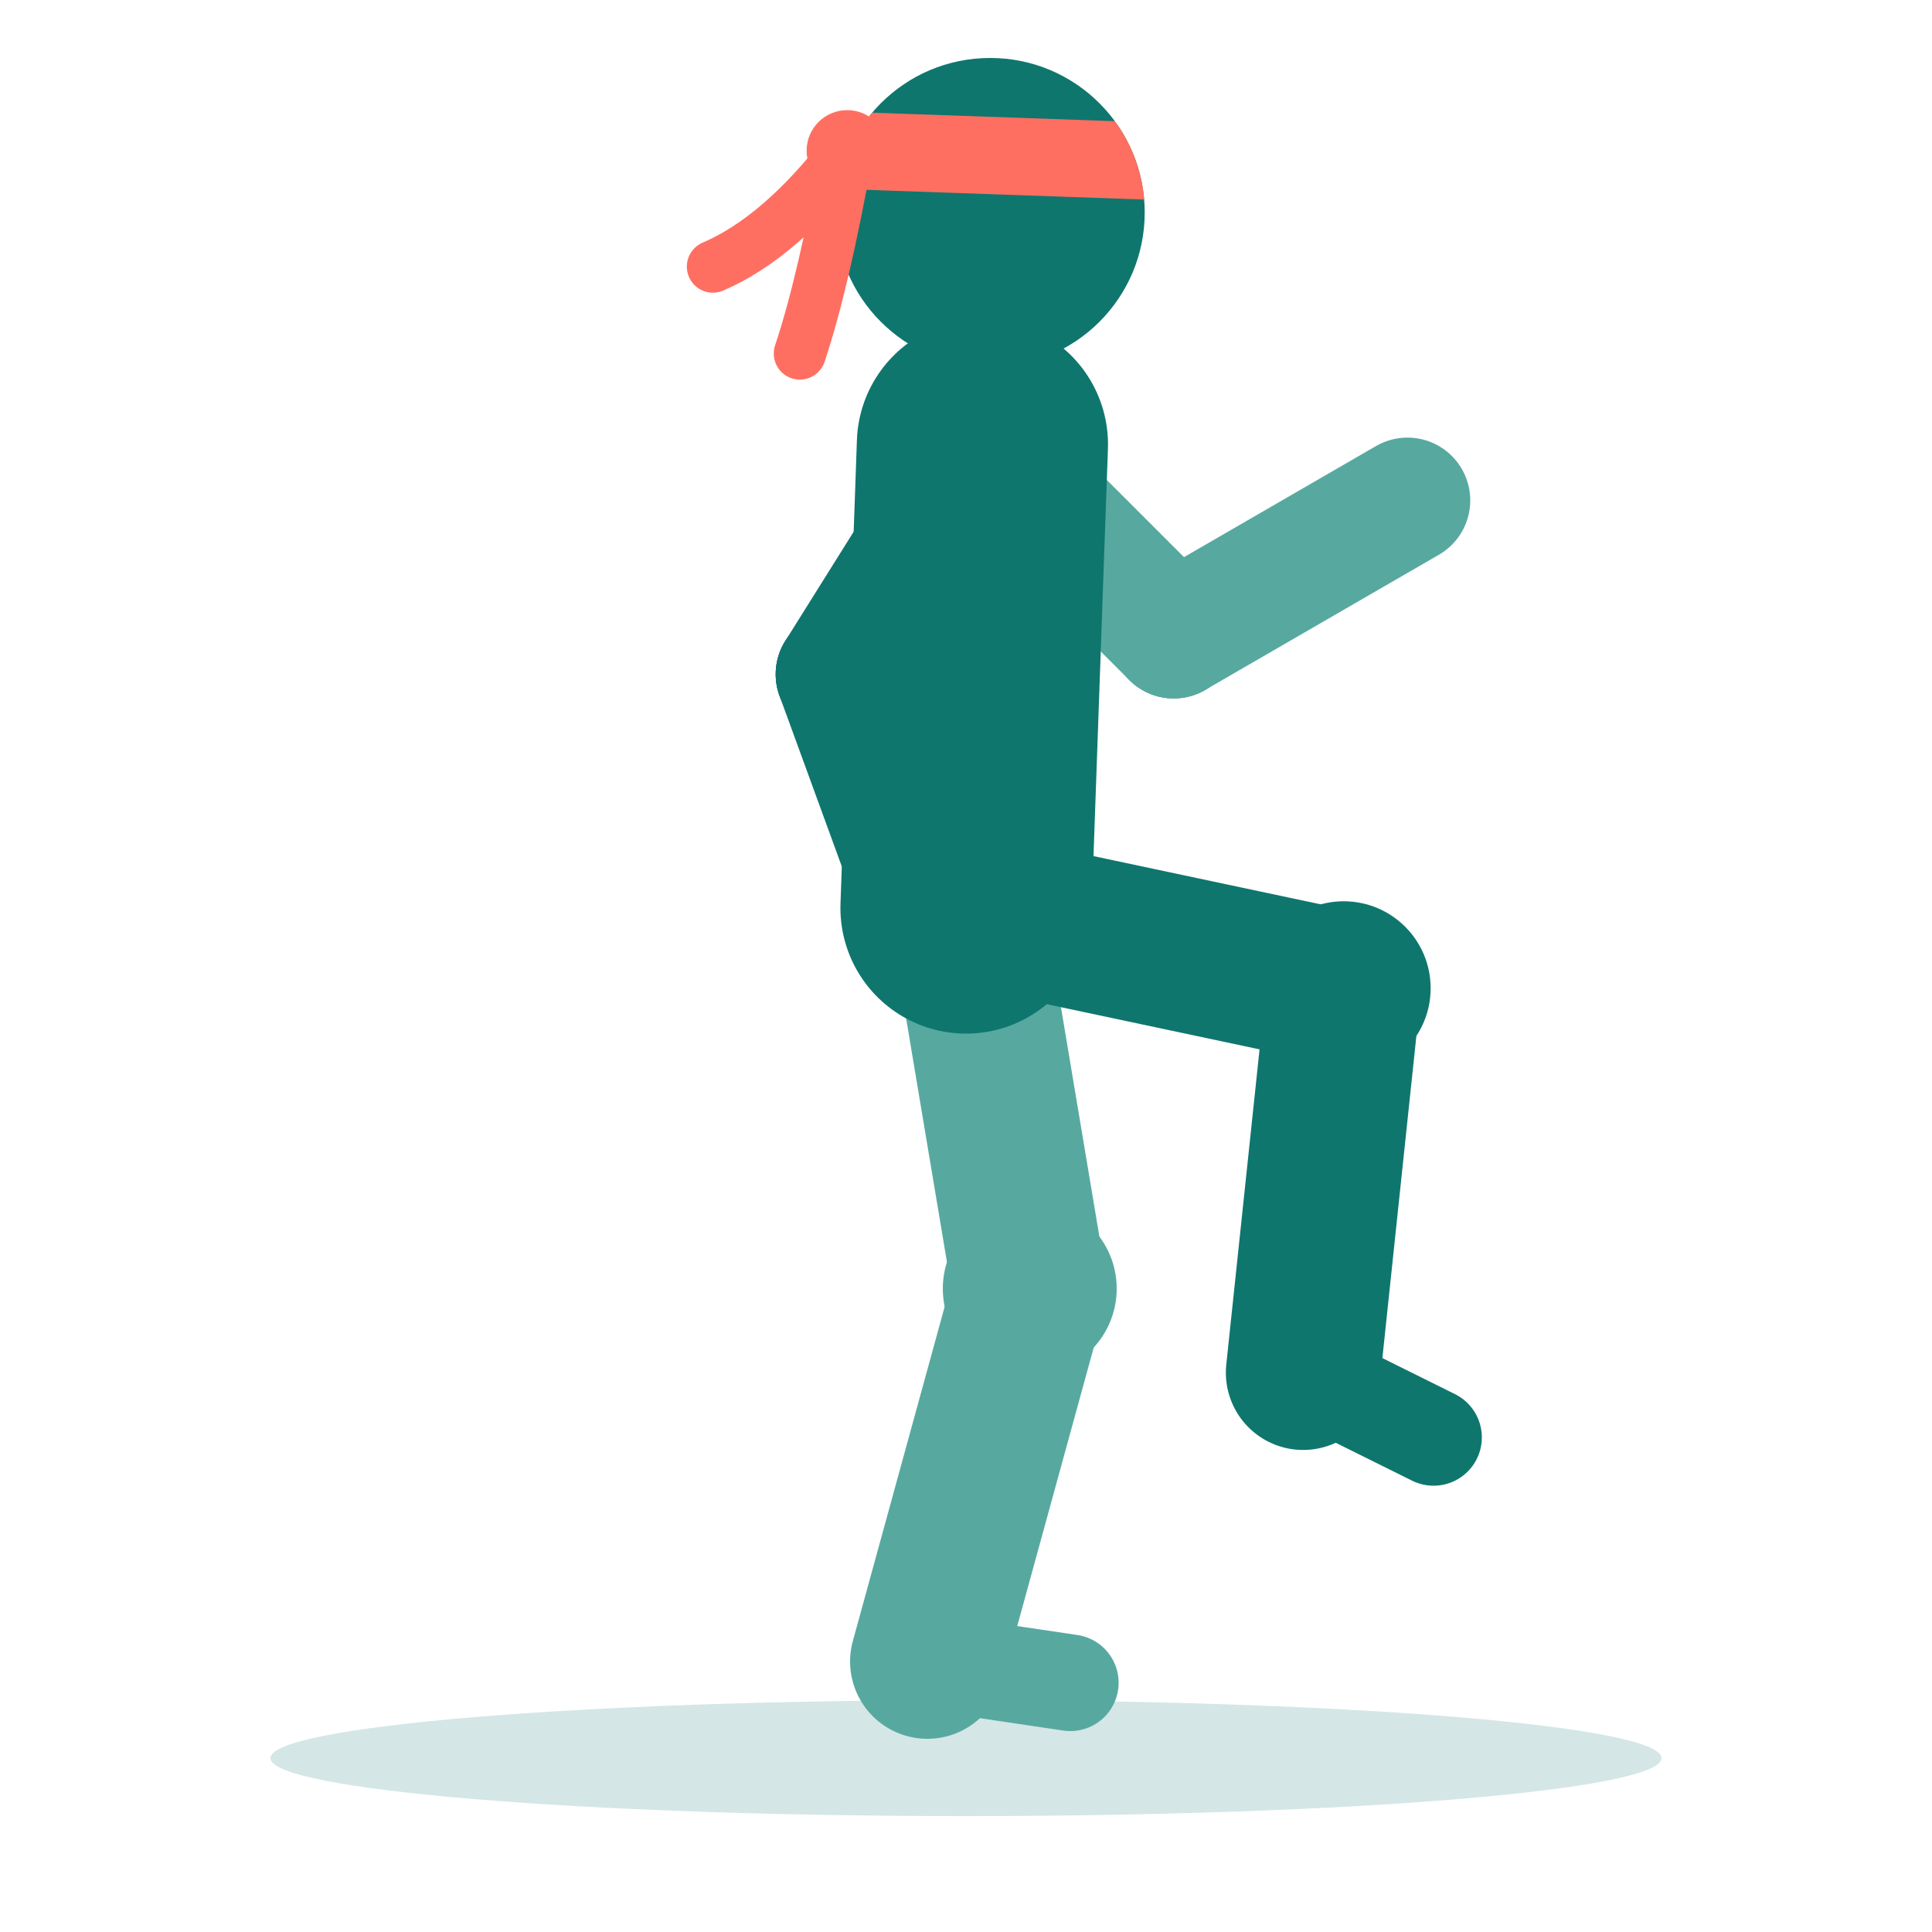
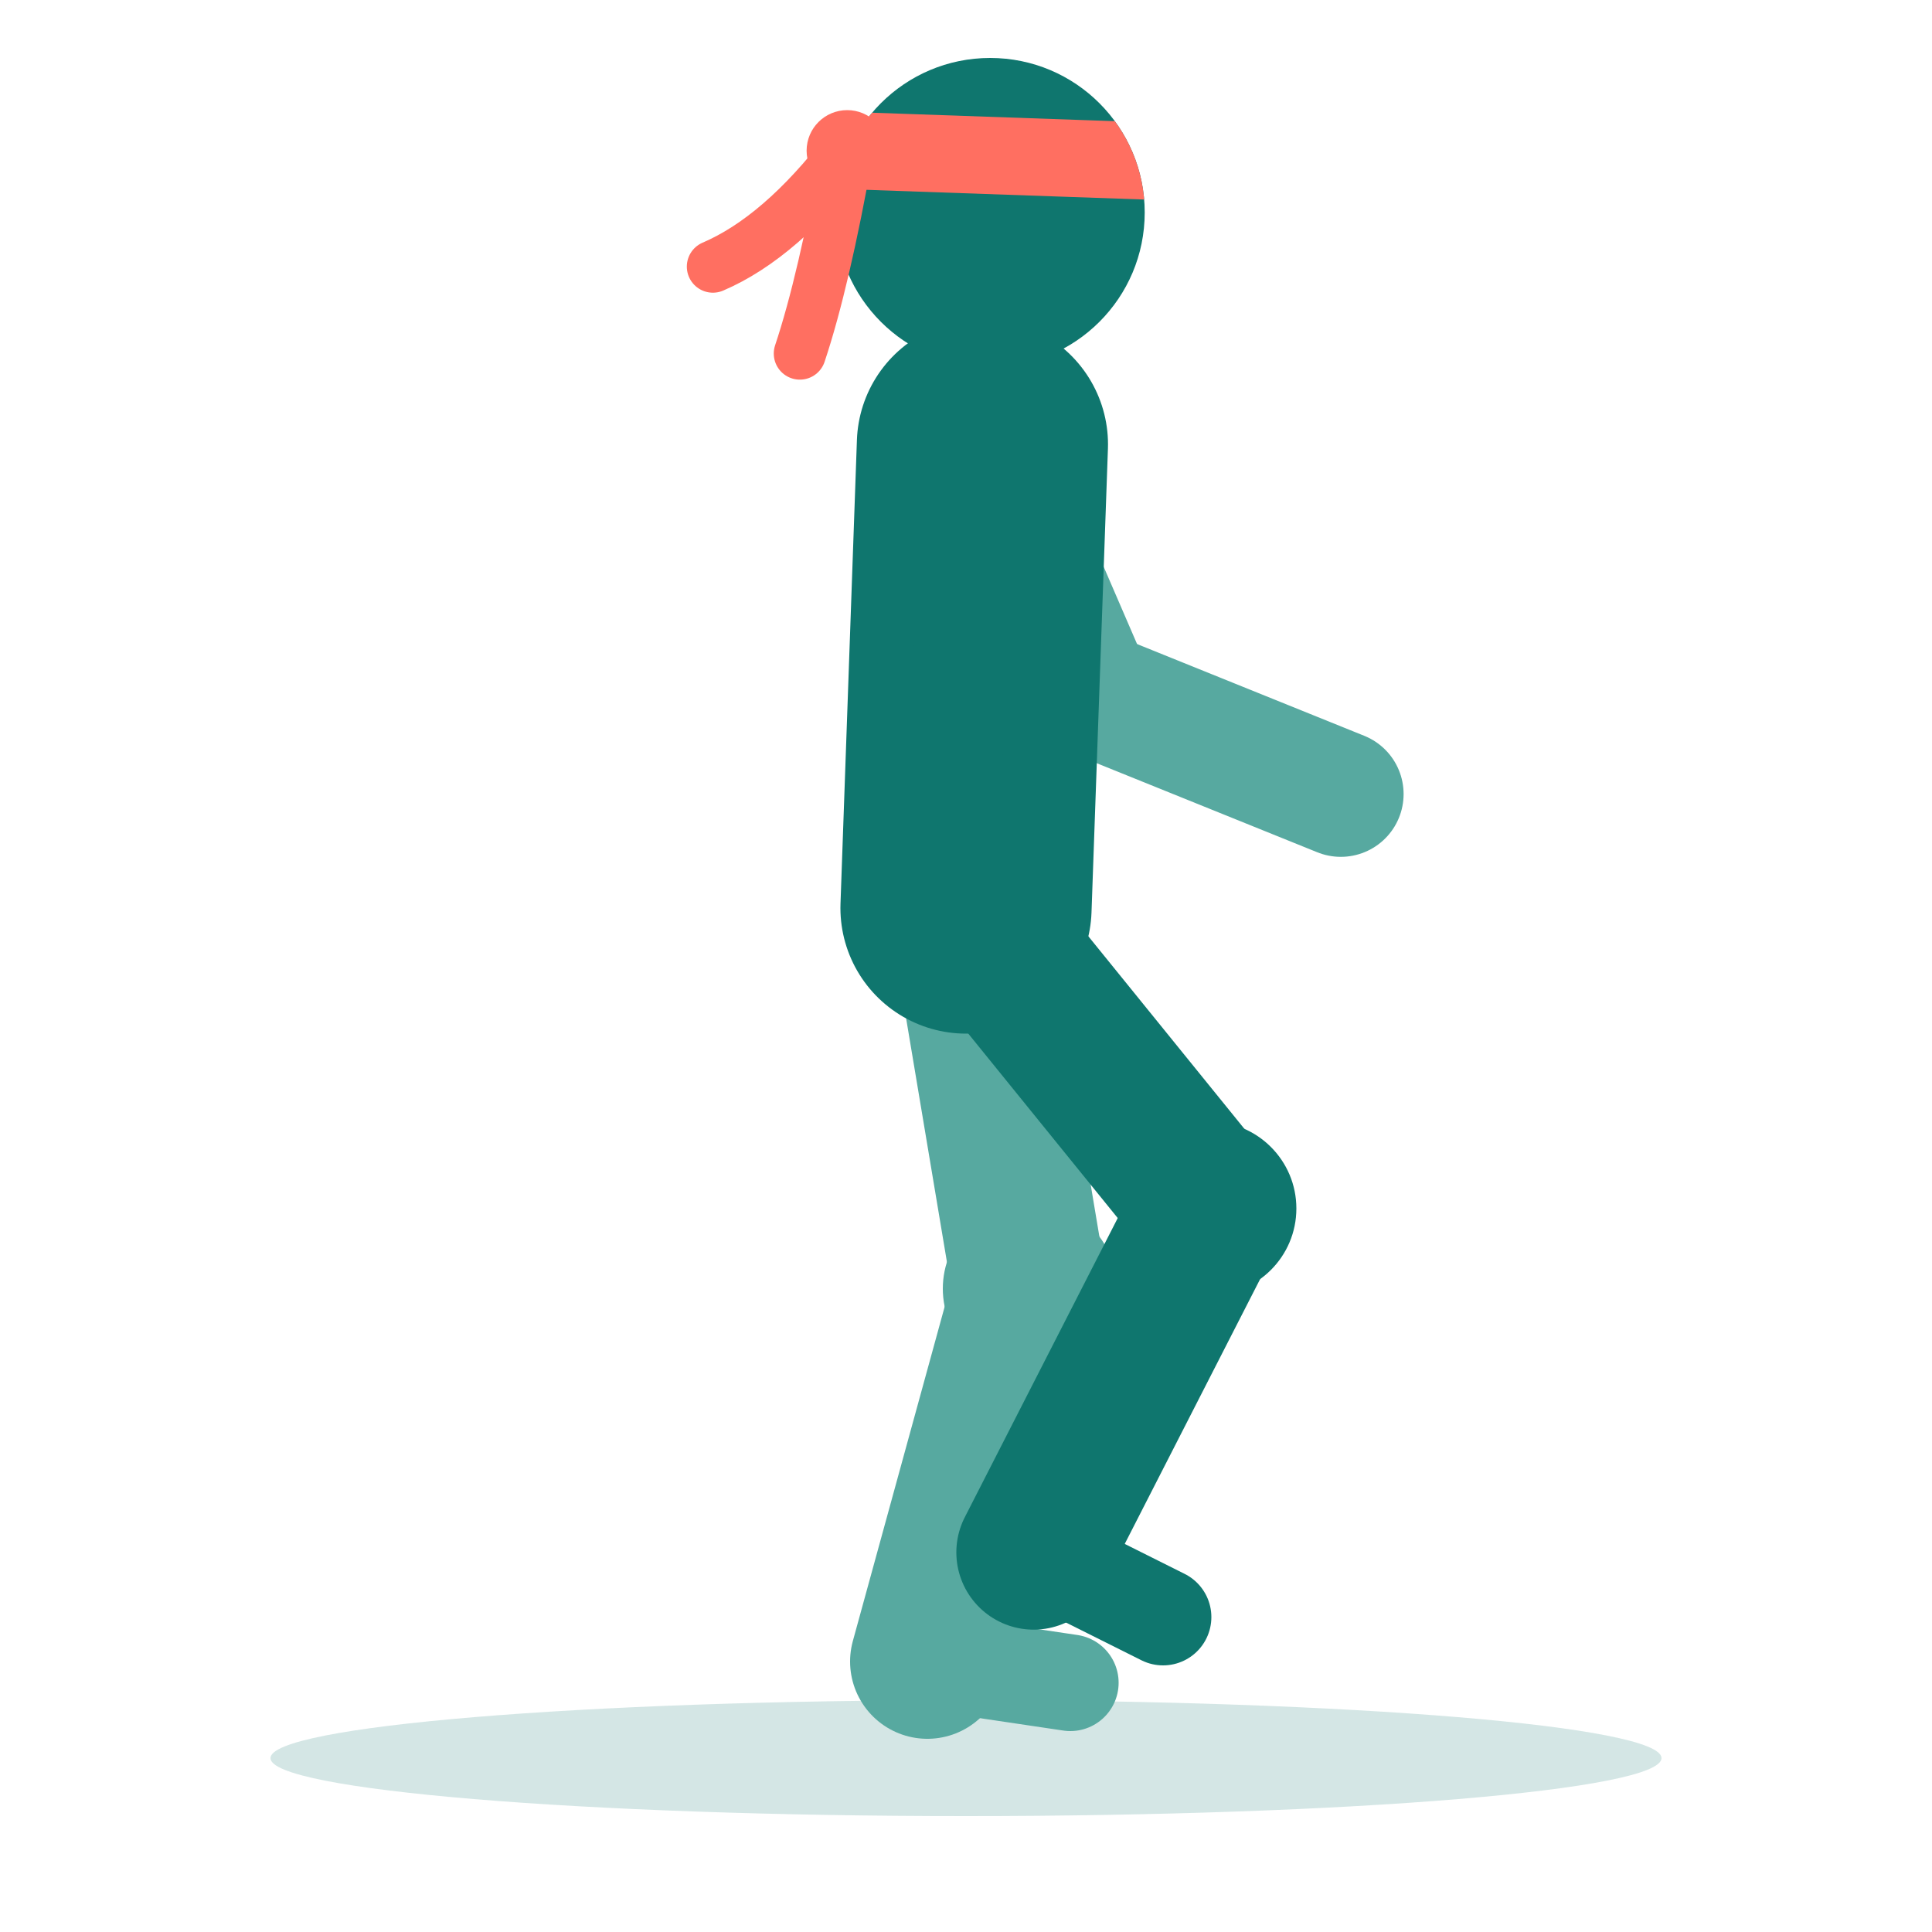
<svg xmlns="http://www.w3.org/2000/svg" viewBox="0 0 200 200" width="200" height="200">
  <ellipse cx="100" cy="182" rx="72" ry="6" fill="#0F766E" opacity="0.18" />
  <g>
    <line x1="100.0" y1="94.0" x2="106.6" y2="133.4" stroke="#57A9A0" stroke-width="16" stroke-linecap="round" />
    <line x1="106.6" y1="133.4" x2="96.0" y2="172.0" stroke="#57A9A0" stroke-width="16" stroke-linecap="round" />
    <line x1="96.0" y1="172.0" x2="110.8" y2="174.2" stroke="#57A9A0" stroke-width="10" stroke-linecap="round" />
    <circle cx="106.6" cy="133.4" r="9" fill="#57A9A0" />
-     <line x1="101.7" y1="46.0" x2="121.5" y2="65.8" stroke="#57A9A0" stroke-width="13" stroke-linecap="round" />
-     <line x1="121.5" y1="65.8" x2="145.7" y2="51.8" stroke="#57A9A0" stroke-width="13" stroke-linecap="round" />
-     <circle cx="121.5" cy="65.8" r="6.5" fill="#57A9A0" />
-     <circle cx="145.7" cy="51.8" r="6" fill="#57A9A0" />
+     <line x1="101.7" y1="46.0" x2="112.8" y2="71.7" stroke="#57A9A0" stroke-width="13" stroke-linecap="round" />
+     <line x1="112.8" y1="71.7" x2="138.8" y2="82.2" stroke="#57A9A0" stroke-width="13" stroke-linecap="round" />
+     <circle cx="112.8" cy="71.7" r="6.5" fill="#57A9A0" />
+     <circle cx="138.8" cy="82.2" r="6" fill="#57A9A0" />
    <line x1="100.0" y1="94.0" x2="101.7" y2="46.0" stroke="#0F766E" stroke-width="26" stroke-linecap="round" />
    <circle cx="102.5" cy="22.0" r="16" fill="#0F766E" />
-     <line x1="100.0" y1="94.0" x2="139.1" y2="102.3" stroke="#0F766E" stroke-width="16" stroke-linecap="round" />
-     <line x1="139.1" y1="102.3" x2="134.9" y2="142.1" stroke="#0F766E" stroke-width="16" stroke-linecap="round" />
-     <line x1="134.9" y1="142.1" x2="148.4" y2="148.8" stroke="#0F766E" stroke-width="10" stroke-linecap="round" />
-     <circle cx="139.1" cy="102.3" r="9" fill="#0F766E" />
-     <line x1="101.7" y1="46.0" x2="86.8" y2="69.8" stroke="#0F766E" stroke-width="13" stroke-linecap="round" />
-     <line x1="86.8" y1="69.8" x2="96.4" y2="96.1" stroke="#0F766E" stroke-width="13" stroke-linecap="round" />
-     <circle cx="86.8" cy="69.8" r="6.5" fill="#0F766E" />
-     <circle cx="96.4" cy="96.1" r="6" fill="#0F766E" />
+     <line x1="100.0" y1="94.0" x2="125.2" y2="125.1" stroke="#0F766E" stroke-width="16" stroke-linecap="round" />
+     <line x1="125.2" y1="125.1" x2="107.0" y2="160.7" stroke="#0F766E" stroke-width="16" stroke-linecap="round" />
+     <line x1="107.0" y1="160.7" x2="120.4" y2="167.4" stroke="#0F766E" stroke-width="10" stroke-linecap="round" />
+     <circle cx="125.2" cy="125.1" r="9" fill="#0F766E" />
+     <line x1="101.7" y1="46.0" x2="95.4" y2="73.3" stroke="#0F766E" stroke-width="13" stroke-linecap="round" />
+     <line x1="95.4" y1="73.3" x2="104.0" y2="99.9" stroke="#0F766E" stroke-width="13" stroke-linecap="round" />
+     <circle cx="95.4" cy="73.3" r="6.5" fill="#0F766E" />
+     <circle cx="104.0" cy="99.9" r="6" fill="#0F766E" />
    <circle cx="100.0" cy="94.0" r="9" fill="#0F766E" />
    <clipPath id="hb">
      <circle cx="102.5" cy="22.0" r="16" />
    </clipPath>
    <g clip-path="url(#hb)">
      <rect x="85.5" y="12.1" width="34" height="8.0" fill="#FF6F61" transform="rotate(2.0 102.5 22.0)" />
    </g>
    <path d="M87.7,15.6 Q85.3,29.1 82.8,36.6" stroke="#FF6F61" stroke-width="5.4" stroke-linecap="round" fill="none" />
    <path d="M87.7,15.6 Q80.8,24.6 73.8,27.6" stroke="#FF6F61" stroke-width="5.4" stroke-linecap="round" fill="none" />
    <circle cx="87.7" cy="15.6" r="4.2" fill="#FF6F61" />
  </g>
</svg>
